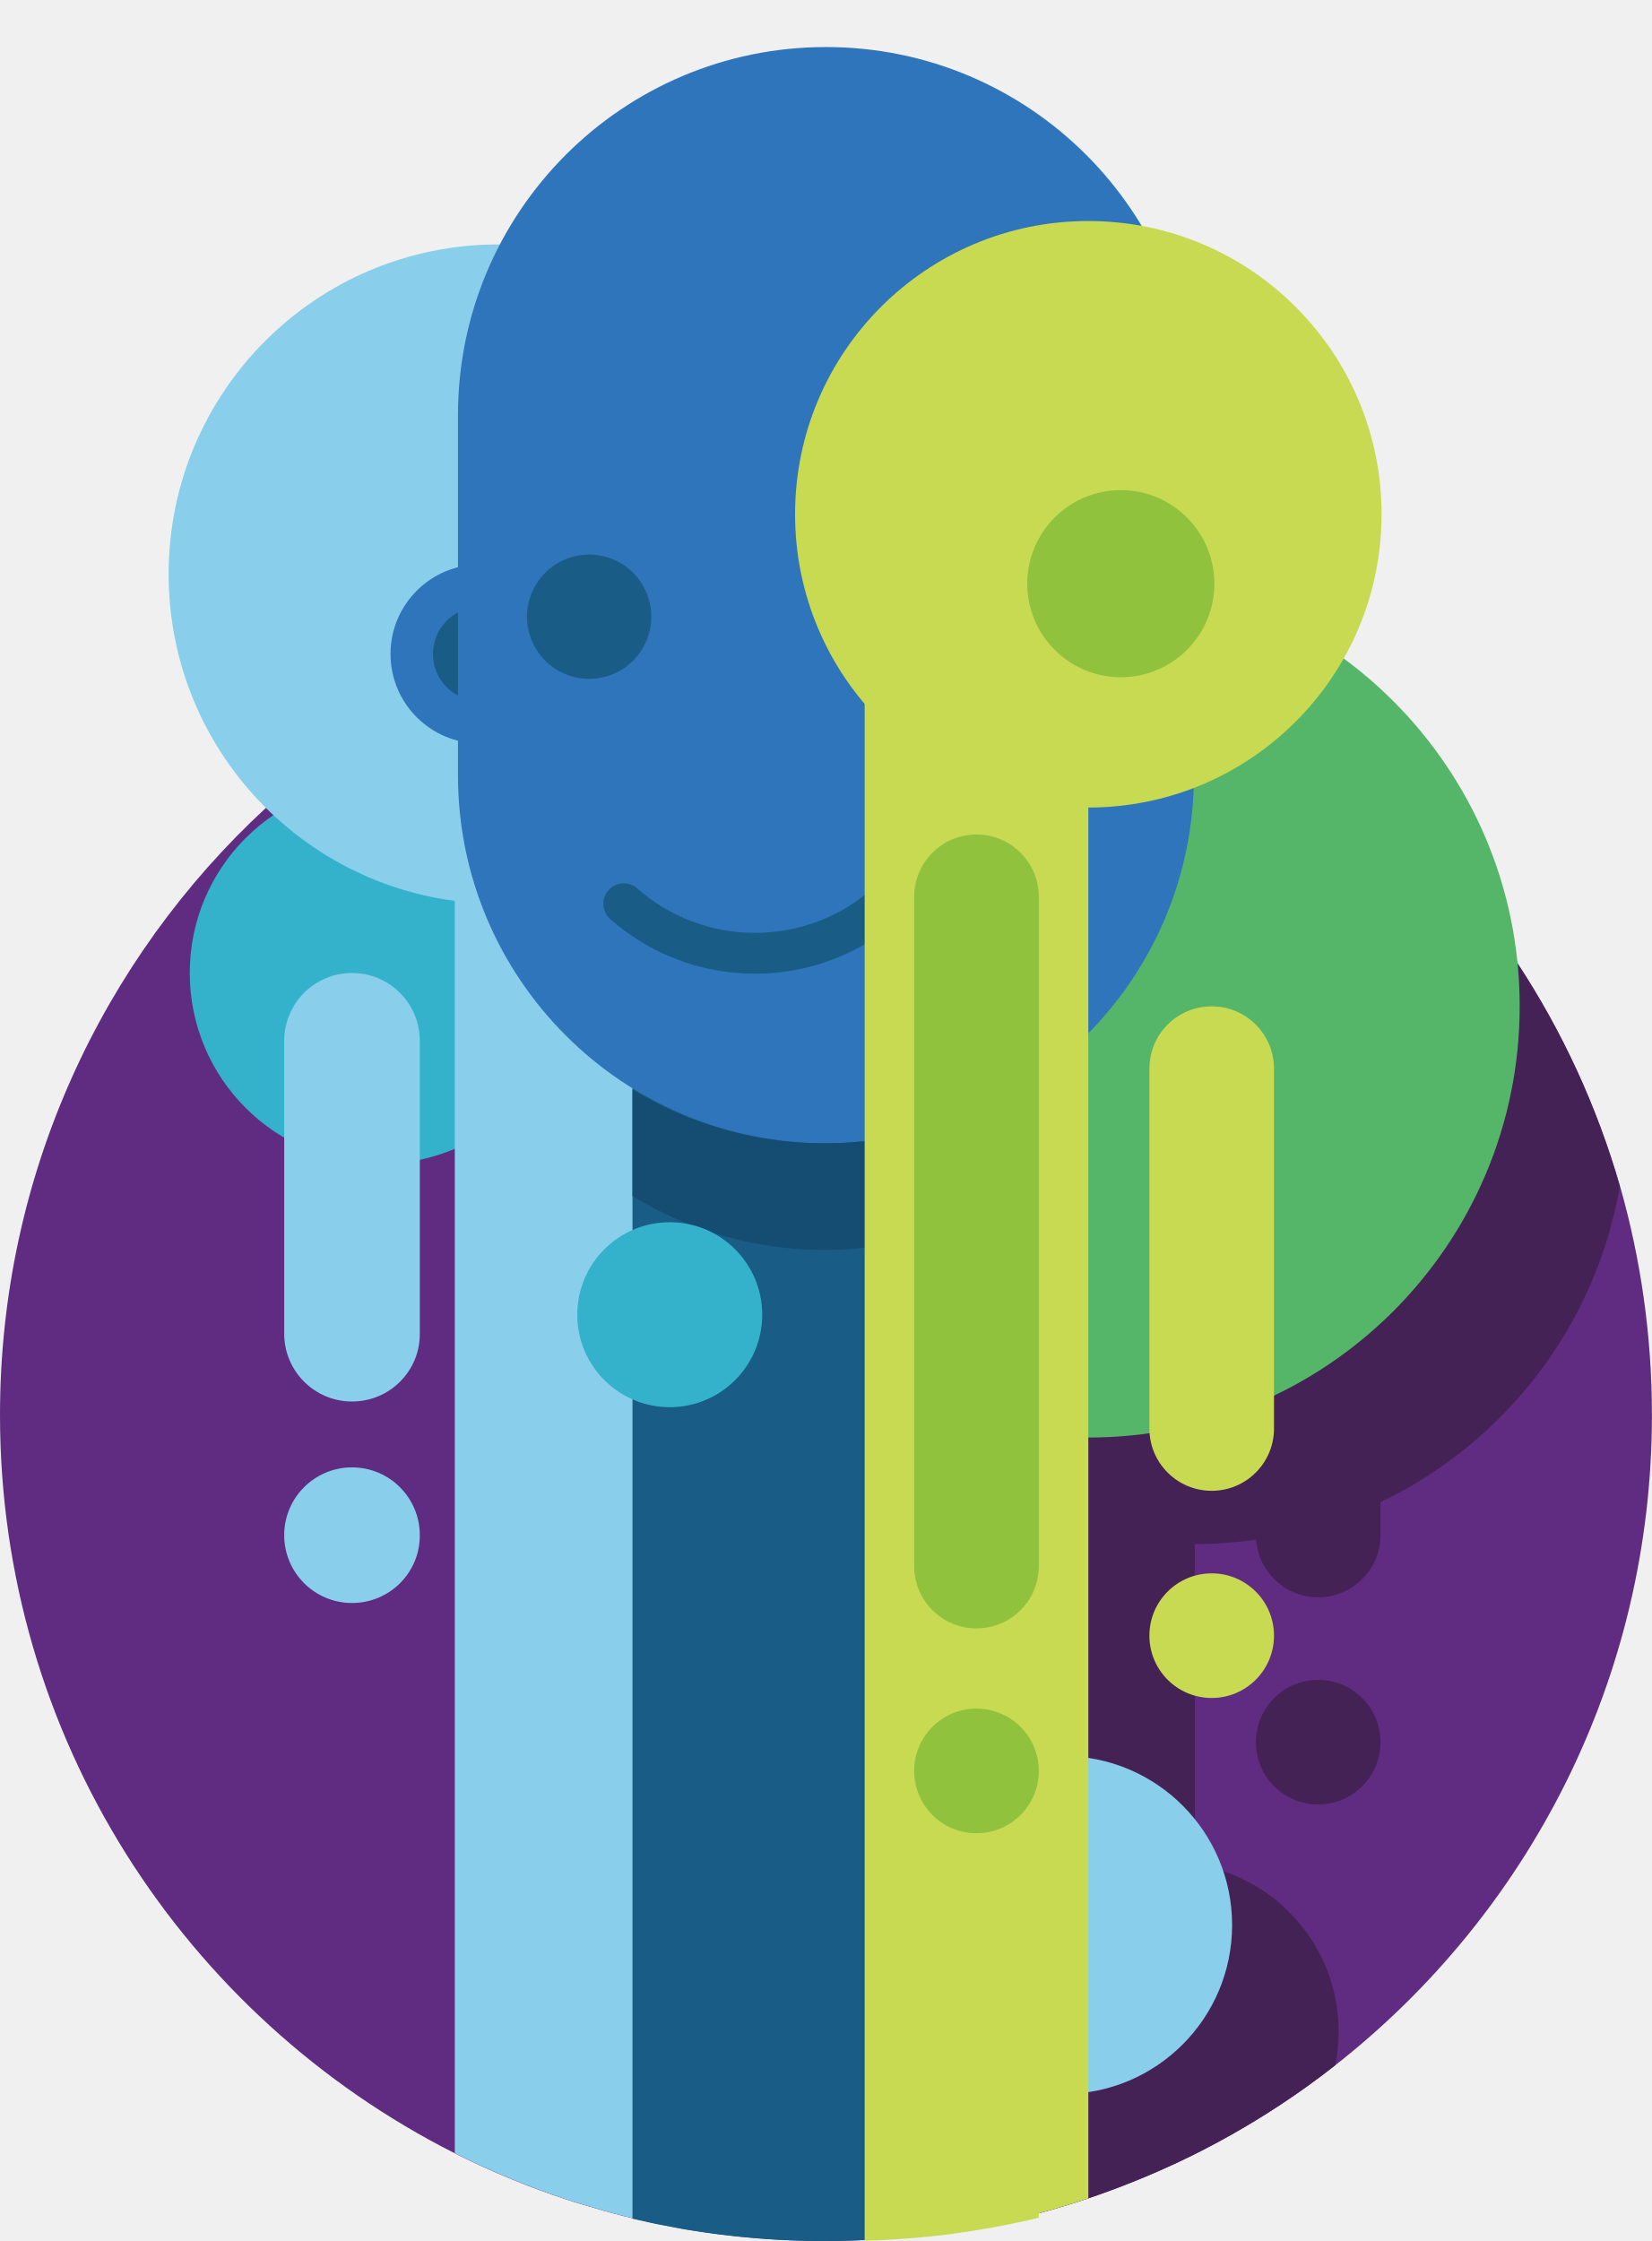
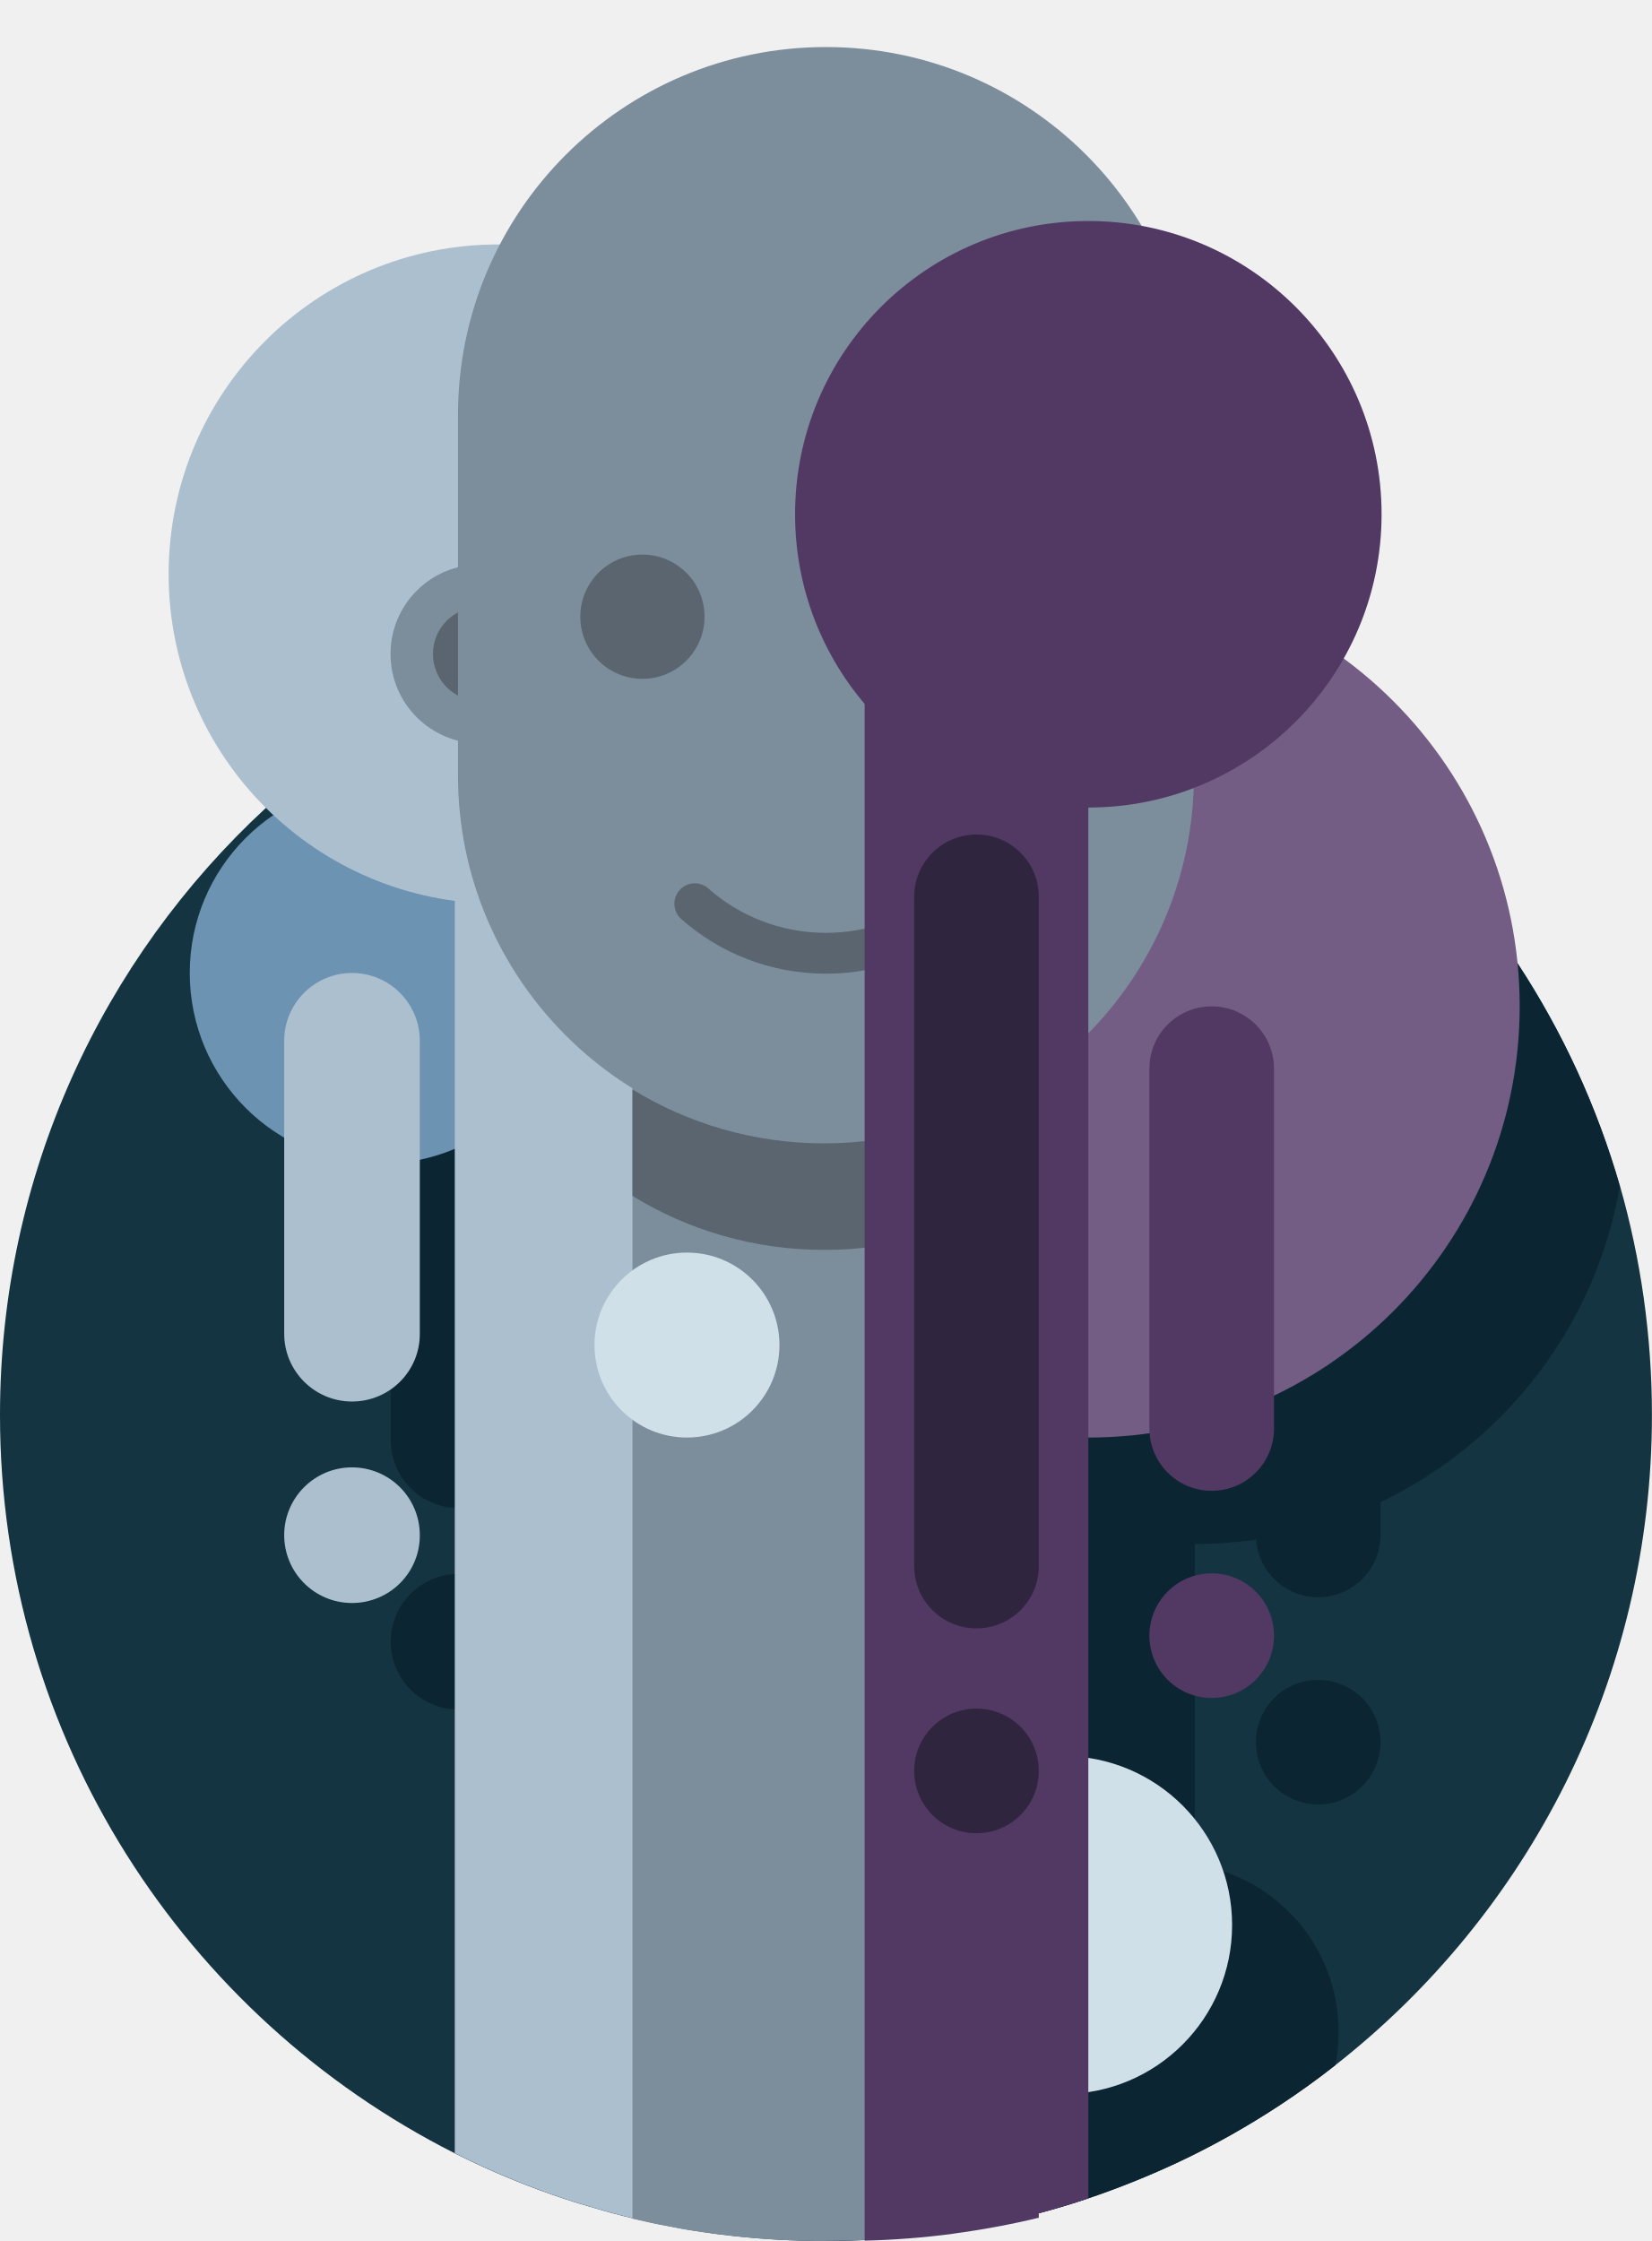
- <svg xmlns="http://www.w3.org/2000/svg" version="1.1" x="0px" y="0px" viewBox="0 0 930.6 1262.4" style="enable-background:new 0 0 930.6 1262.4;" xml:space="preserve">
+ <svg xmlns="http://www.w3.org/2000/svg" version="1.1" id="Layer_1" x="0px" y="0px" viewBox="0 0 930.6 1262.4" style="enable-background:new 0 0 930.6 1262.4;" xml:space="preserve">
  <style type="text/css">
- 	.st0{fill:#5F2C82;}
- 	.st1{fill:#442256;}
- 	.st2{fill:#195C86;}
- 	.st3{fill:#9B1E5A;}
- 	.st4{fill:#2E75BC;}
- 	.st5{fill:#FFFFFF;}
- 	.st6{fill:#90C23E;}
- 	.st7{fill:#C8DA52;}
- 	.st8{fill:#34B2CC;}
- 	.st9{fill:#89CEEA;}
- 	.st10{fill:#55B66A;}
- 	.st11{fill:#144C72;}
- 	.st12{fill:none;stroke:#195C86;stroke-width:23;stroke-linecap:round;stroke-miterlimit:10;}
+ 	.st0{fill:#143441;}
+ 	.st1{fill:#0C2533;}
+ 	.st2{fill:#6D93B2;}
+ 	.st3{fill:#ABBFCF;}
+ 	.st4{fill:#735D84;}
+ 	.st5{fill:#CFE0E9;}
+ 	.st6{fill:#7C8D9C;}
+ 	.st7{fill:#5A6570;}
+ 	.st8{fill:#2E75BC;}
+ 	.st9{fill:#195C86;}
+ 	.st10{fill:none;stroke:#5A6570;stroke-width:23;stroke-linecap:round;stroke-miterlimit:10;}
+ 	.st11{fill:#513963;}
+ 	.st12{fill:#2F253F;}
</style>
  <g id="Layer_3">
    <g id="Layer_2">
      <path class="st0" d="M930.6,797.1c0,148.7-69.8,281.2-178.4,366.3c-9.9,7.8-20.2,15.2-30.8,22.2c-18.2,12-37.3,22.8-57.2,32.2    c-16.6,7.8-33.7,14.7-51.2,20.6c-9.2,3.1-18.5,5.9-27.9,8.4c-3.3,0.9-6.6,1.7-10,2.5c-9.3,2.2-18.6,4.2-28.1,5.9    c-6.7,1.2-13.5,2.2-20.3,3.1c-0.1,0-0.2,0-0.4,0.1c-12.9,1.7-26.1,2.9-39.3,3.5c-5.6,0.3-11.2,0.4-16.9,0.5c-1.6,0-3.3,0-4.9,0    c-20.3,0-40.4-1.3-60-3.8c-1.7-0.2-3.4-0.4-5.1-0.7c-2.3-0.3-4.5-0.6-6.8-1c-0.9-0.1-1.8-0.3-2.7-0.4c-1.3-0.2-2.5-0.4-3.8-0.6    c-0.2,0-0.4-0.1-0.6-0.1c-0.9-0.2-1.8-0.3-2.7-0.5c-0.9-0.2-1.8-0.3-2.6-0.5c-2.1-0.4-4.2-0.8-6.2-1.2c-1.2-0.2-2.4-0.5-3.7-0.7    c-2-0.4-4-0.8-6-1.3c-1.6-0.4-3.3-0.7-4.9-1.1c-1-0.2-2-0.5-3-0.7c-3.8-0.9-7.6-1.9-11.4-2.9c-0.3-0.1-0.5-0.1-0.8-0.2    c-1.4-0.4-2.8-0.8-4.3-1.2c-1.4-0.4-2.8-0.8-4.1-1.2c-0.5-0.1-1-0.3-1.4-0.4c-1.4-0.4-2.7-0.8-4.1-1.2c-1.3-0.4-2.7-0.8-4-1.2    c-0.3-0.1-0.5-0.2-0.8-0.2c-20.7-6.4-40.7-14.3-60-23.4c-3.4-1.6-6.8-3.3-10.2-5C104.2,1136.2,0,978.9,0,797.1    c0-135.2,57.7-257,149.8-342c23.5-21.6,49.1-40.9,76.7-57.4c6.9-4.1,13.9-8.1,21-11.9c6.7-3.6,13.6-7,20.5-10.2    c8.4-4,17-7.7,25.7-11.1c7.5-3,15-5.7,22.6-8.3c0.5-0.2,1.1-0.3,1.6-0.5c22-7.3,44.7-13.1,68-17.1c22-3.8,44.5-6,67.5-6.6    c4-0.1,8-0.2,12-0.2c0.3,0,0.6,0,1,0c9.2,0,18.3,0.3,27.3,0.8c4.3,0.3,8.6,0.6,12.9,0.9c9.3,0.8,18.6,1.9,27.8,3.3    c13.3,2,26.4,4.5,39.3,7.6c2.7,0.6,5.5,1.3,8.2,2c10.5,2.7,20.9,5.8,31.1,9.2c2.6,0.9,5.2,1.8,7.8,2.7c4.2,1.5,8.3,3,12.4,4.6    c3.6,1.4,7.1,2.8,10.7,4.3c4.5,1.9,8.9,3.8,13.3,5.8c0.6,0.3,1.1,0.5,1.7,0.8c7,3.2,13.9,6.6,20.7,10.1c1.1,0.5,2.1,1.1,3.2,1.7    c4.1,2.2,8.1,4.4,12.1,6.7c7.5,4.3,15,8.8,22.2,13.5c2.7,1.8,5.5,3.5,8.2,5.4c12.6,8.5,24.8,17.6,36.5,27.3    c21.8,18,41.8,37.9,60,59.5c11.9,14.2,23,29.1,33.2,44.7c25.1,38.3,44.7,80.6,57.7,125.7C924.3,709.2,930.6,752.4,930.6,797.1z" />
    </g>
  </g>
+   <g>
+     <path class="st1" d="M381.9,608.1c0-59.4-48.1-107.5-107.5-107.5s-107.5,48.1-107.5,107.5c0,39.6,21.4,74.1,53.2,92.8v110.4   c0,21.1,17.1,38.2,38.2,38.2c21.2,0,38.3-17.1,38.2-38.2v-98C345.3,703.1,381.9,659.9,381.9,608.1z" />
+     <path class="st1" d="M258.3,886.6c-21.1,0-38.2,17.1-38.2,38.2c0,21.1,17.1,38.2,38.2,38.2c21.2,0,38.3-17.1,38.2-38.2   C296.5,903.7,279.4,886.6,258.3,886.6z" />
+   </g>
  <g id="Layer_6">
    <g>
-       <path class="st1" d="M912.5,668.3c-13.5,78.7-65,144.5-134.8,177.9v18.5c0,9.7-3.9,18.5-10.3,24.8c-6.3,6.3-15.1,10.3-24.8,10.3    c-18.5,0-33.6-14.3-35-32.5c-11.3,1.6-22.8,2.5-34.5,2.5v180.4c45.8,6.9,81,46.4,81,94.2c0,6.5-0.6,12.9-1.9,19    c-9.9,7.8-20.2,15.2-30.8,22.2c-18.2,12-37.3,22.8-57.2,32.2c-16.6,7.8-33.7,14.7-51.2,20.6c-9.2,3.1-18.5,5.9-27.9,8.4    c-3.3,0.9-6.6,1.7-10,2.5c-9.3,2.2-18.6,4.2-28.1,5.9V834.6c-70.2-42.6-117-119.8-117-207.8c0-44,11.7-85.3,32.2-121    c20.5-35.6,49.8-65.6,84.8-86.9c0.2-9.4,2.5-18.4,6.5-26.3c10.3-20.8,31.7-35.2,56.5-35.2c3.6,0,7.2,0.3,10.6,0.9    c8.2,1.4,15.9,4.4,22.7,8.6c0.1,0.1,0.3,0.2,0.4,0.2c3.4,2.2,6.6,4.6,9.5,7.4c3,2.9,5.8,6,8.2,9.4c3.8-0.2,7.7-0.3,11.6-0.3    c2.1,0,4.2,0,6.3,0.1c1.1,0.5,2.1,1.1,3.2,1.7c4.1,2.2,8.1,4.4,12.1,6.7c7.5,4.3,15,8.8,22.2,13.5c2.7,1.8,5.5,3.5,8.2,5.4    c12.6,8.5,24.8,17.6,36.5,27.3c21.8,18,41.8,37.9,60,59.5c11.9,14.2,23,29.1,33.2,44.7C880,580.9,899.6,623.2,912.5,668.3z" />
-       <path class="st1" d="M742.6,946.3L742.6,946.3c-19.4,0-35.1,15.7-35.1,35.1v0c0,19.4,15.7,35.1,35.1,35.1h0    c19.4,0,35.1-15.7,35.1-35.1v0C777.7,962,762,946.3,742.6,946.3z" />
+       <path class="st1" d="M912.5,668.3c-13.5,78.7-65,144.5-134.8,177.9v18.5c0,9.7-3.9,18.5-10.3,24.8c-6.3,6.3-15.1,10.3-24.8,10.3    c-18.5,0-33.6-14.3-35-32.5c-11.3,1.6-22.8,2.5-34.5,2.5v180.4c45.8,6.9,81,46.4,81,94.2c0,6.5-0.6,12.9-1.9,19    c-9.9,7.8-20.2,15.2-30.8,22.2c-18.2,12-37.3,22.8-57.2,32.2c-16.6,7.8-33.7,14.7-51.2,20.6c-9.2,3.1-18.5,5.9-27.9,8.4    c-3.3,0.9-6.6,1.7-10,2.5c-9.3,2.2-18.6,4.2-28.1,5.9V834.6C476.8,792,430,714.8,430,626.8c0-44,11.7-85.3,32.2-121    c20.5-35.6,49.8-65.6,84.8-86.9c0.2-9.4,2.5-18.4,6.5-26.3c10.3-20.8,31.7-35.2,56.5-35.2c3.6,0,7.2,0.3,10.6,0.9    c8.2,1.4,15.9,4.4,22.7,8.6c0.1,0.1,0.3,0.2,0.4,0.2c3.4,2.2,6.6,4.6,9.5,7.4c3,2.9,5.8,6,8.2,9.4c3.8-0.2,7.7-0.3,11.6-0.3    c2.1,0,4.2,0,6.3,0.1c1.1,0.5,2.1,1.1,3.2,1.7c4.1,2.2,8.1,4.4,12.1,6.7c7.5,4.3,15,8.8,22.2,13.5c2.7,1.8,5.5,3.5,8.2,5.4    c12.6,8.5,24.8,17.6,36.5,27.3c21.8,18,41.8,37.9,60,59.5c11.9,14.2,23,29.1,33.2,44.7C880,580.9,899.6,623.2,912.5,668.3z" />
+       <path class="st1" d="M742.6,946.3L742.6,946.3c-19.4,0-35.1,15.7-35.1,35.1l0,0c0,19.4,15.7,35.1,35.1,35.1l0,0    c19.4,0,35.1-15.7,35.1-35.1l0,0C777.7,962,762,946.3,742.6,946.3z" />
    </g>
  </g>
-   <g id="Layer_1">
-     <rect x="-619.2" y="819.6" class="st2" width="311.6" height="306.3" />
-     <path class="st3" d="M-265.7,1141.2v76.6c-42.7,20.2-88.9,34.1-137.5,40.5c-0.1,0-0.2,0-0.4,0.1c-20,2.4-40.4,3.7-61.1,3.7   c-20.3,0-40.3-1.2-60-3.5c-49.2-6.3-95.9-20.3-139-40.7v-76.6c0-24.3,19.8-44.1,44.1-44.1h309.8   C-285.5,1097.1-265.7,1116.8-265.7,1141.2z" />
-     <circle class="st4" cx="-761.9" cy="638.8" r="72" />
-     <circle class="st2" cx="-761.9" cy="638.8" r="37.9" />
-     <circle class="st4" cx="-167.5" cy="638.8" r="72" />
-     <circle class="st2" cx="-167.5" cy="638.8" r="37.9" />
-     <path class="st4" d="M-464.7,1032.9L-464.7,1032.9c-163.8,0-296.4-132.8-296.4-296.4v-440C-761.1,132.8-628.5,0-464.7,0l0,0   c163.8,0,296.4,132.8,296.4,296.4v439.9C-168.3,900.2-300.9,1032.9-464.7,1032.9z" />
-     <circle class="st5" cx="-464.7" cy="297.2" r="223.7" />
-     <circle class="st2" cx="-598.2" cy="608.8" r="50.1" />
-     <circle class="st2" cx="-331.2" cy="608.8" r="50.1" />
-     <path class="st6" d="M-586.6,335.5L-586.6,335.5c-21.3-21.3-21.3-55.8,0-77.1l118-118c21.3-21.3,55.8-21.3,77.1,0l0,0   c21.3,21.3,21.3,55.8,0,77.1l-118,118C-530.8,356.8-565.3,356.8-586.6,335.5z" />
-     <path class="st6" d="M-537.7,454.1L-537.7,454.1c-21.3-21.3-21.3-55.8,0-77.1l118-118c21.3-21.3,55.8-21.3,77.1,0l0,0   c21.3,21.3,21.3,55.8,0,77.1l-118,118C-481.9,475.4-516.4,475.4-537.7,454.1z" />
-     <path class="st7" d="M-602.8,297.5L-602.8,297.5c0-30.1,24.4-54.5,54.5-54.5h166.9c30.1,0,54.5,24.4,54.5,54.5l0,0   c0,30.1-24.4,54.5-54.5,54.5h-166.8C-578.4,352-602.8,327.6-602.8,297.5z" />
-     <path class="st1" d="M-108.3,497.9v99.9c-13-18.8-34.7-31-59.2-31c-0.3,0-0.5,0-0.8,0V438.4C-146.5,456.4-126.5,476.3-108.3,497.9z   " />
-     <path class="st1" d="M-464.7,1262.1c20.7,0,41.1-1.3,61.1-3.7c-20,2.6-40.4,4-61.1,4c-20.3,0-40.4-1.3-60-3.8   C-505,1260.9-485,1262.1-464.7,1262.1z" />
-     <path class="st1" d="M-35.5,698.8c0,39.8-32.2,72-72,72c-0.3,0-0.5,0-0.8,0v25.5c0,106.1-55.6,199.2-139.3,251.6v109.4   c17.9,0.8,33,12.3,39,28.3c-18.2,12-37.3,22.8-57.2,32.2v-76.6c0-23.7-18.6-42.9-41.9-43.9V987.9   c83.7-52.4,139.3-145.5,139.3-251.6v-25.5c0.3,0,0.5,0,0.8,0c39.8,0,72-32.2,72-72c0-3.8-0.3-7.5-0.9-11.1   C-61.9,633-35.5,662.8-35.5,698.8z" />
-   </g>
-   <g id="Layer_4">
-     <circle class="st8" cx="214.4" cy="548.1" r="107.5" />
-     <circle class="st9" cx="280.7" cy="323.4" r="185.7" />
-     <path class="st9" d="M387,470.1v785.8c-0.2,0-0.4-0.1-0.6-0.1c-0.9-0.2-1.8-0.3-2.7-0.5c-0.9-0.2-1.8-0.3-2.6-0.5   c-2.1-0.4-4.2-0.8-6.2-1.2c-1.2-0.2-2.4-0.5-3.7-0.7c-2-0.4-4-0.8-6-1.3c-1.6-0.4-3.3-0.7-4.9-1.1c-1-0.2-2-0.5-3-0.7   c-3.8-0.9-7.6-1.9-11.4-2.9c-0.3-0.1-0.5-0.1-0.8-0.2c-1.4-0.4-2.8-0.8-4.3-1.2c-1.4-0.4-2.8-0.8-4.1-1.2c-0.5-0.1-1-0.3-1.4-0.4   c-1.4-0.4-2.7-0.8-4.1-1.2c-1.3-0.4-2.7-0.8-4-1.2c-0.3-0.1-0.5-0.2-0.8-0.2c-20.7-6.4-40.7-14.3-60-23.4c-3.4-1.6-6.8-3.3-10.2-5   V470.1H387z" />
-     <path class="st9" d="M198.3,789.5L198.3,789.5c-21.1,0-38.2-17.1-38.2-38.2v-165c0-21.1,17.1-38.2,38.2-38.2h0   c21.1,0,38.2,17.1,38.2,38.2v165C236.6,772.4,219.5,789.5,198.3,789.5z" />
-     <path class="st9" d="M198.3,903L198.3,903c-21.1,0-38.2-17.1-38.2-38.2v0c0-21.1,17.1-38.2,38.2-38.2h0c21.1,0,38.2,17.1,38.2,38.2   v0C236.6,885.9,219.5,903,198.3,903z" />
-     <circle class="st10" cx="613.1" cy="566.8" r="243" />
-     <circle class="st9" cx="598.9" cy="1084.4" r="95.2" />
-   </g>
-   <g id="Layer_2_1_">
-     <circle class="st4" cx="270.4" cy="368.4" r="50.4" />
-     <circle class="st2" cx="270.4" cy="368.4" r="26.5" />
-     <circle class="st4" cx="683.2" cy="368.4" r="50.4" />
-     <circle class="st2" cx="683.2" cy="368.4" r="26.5" />
-     <path class="st2" d="M574.3,494.8v754.5c-15.8,3.8-32,6.8-48.4,9c-0.1,0-0.2,0-0.4,0.1c-16.2,2.1-32.6,3.4-49.3,3.8   c-3.9,0.1-7.9,0.2-11.8,0.2c-1.7,0-3.4,0-5.1,0c-18.6-0.2-37-1.5-54.9-3.8c-1.7-0.2-3.4-0.4-5.1-0.7c-2.3-0.3-4.5-0.6-6.8-1   c-0.9-0.1-1.8-0.3-2.7-0.4c-1.5-0.2-2.9-0.5-4.4-0.7c-0.9-0.2-1.8-0.3-2.7-0.5c-0.9-0.2-1.8-0.3-2.6-0.5c-1.4-0.3-2.7-0.5-4.1-0.8   c-0.7-0.1-1.4-0.3-2.1-0.4c-1.2-0.2-2.4-0.5-3.7-0.7c-2-0.4-4-0.8-6-1.3c-1.6-0.4-3.3-0.7-4.9-1.1c-1-0.2-2-0.5-3-0.7v-755H574.3z" />
-     <path class="st4" d="M465.3,644L465.3,644C350.7,644,258,551.1,258,436.7V233.9c0-114.5,92.7-207.4,207.3-207.4l0,0   c114.6,0,207.3,92.9,207.3,207.3v202.8C672.6,551.2,579.9,644,465.3,644z" />
-     <circle class="st2" cx="331.9" cy="347.4" r="35" />
-     <circle class="st2" cx="538.7" cy="347.4" r="35" />
-     <path class="st11" d="M574.3,612.6v60c-31.8,19.9-69.5,31.5-109.9,31.5c-39.6,0-76.6-11.1-108.1-30.4v-60   c31.5,19.3,68.5,30.4,108.1,30.4C504.8,644,542.4,632.5,574.3,612.6z" />
-     <path class="st12" d="M499.2,509.1c-19.7,17.4-45.6,27.9-73.9,27.9c-28.3,0-54.2-10.5-73.9-27.9" />
-   </g>
-   <g id="Layer_5">
-     <circle class="st7" cx="613.1" cy="289.7" r="165.2" />
-     <path class="st7" d="M613.1,360.5v877.9c-9.2,3.1-18.5,5.9-27.9,8.4v2.5c-15.8,3.8-32,6.8-48.4,9c-0.1,0-0.2,0-0.4,0.1   c-16.2,2.1-32.7,3.4-49.3,3.8V360.5c0-0.5,0-1,0-1.5c0.2-9.4,2.5-18.4,6.5-26.3c10.3-20.8,31.7-35.2,56.5-35.2   c12.2,0,23.6,3.5,33.3,9.5c7.1,4.4,13.3,10.2,18.1,17.1c6.4,9.1,10.5,19.9,11.4,31.6C613,357.3,613.1,358.9,613.1,360.5z" />
-     <path class="st6" d="M550.1,470.1L550.1,470.1c-19.4,0-35.1,15.7-35.1,35.1v377c0,19.4,15.7,35.1,35.1,35.1h0   c19.4,0,35.1-15.7,35.1-35.1v-377C585.2,485.8,569.5,470.1,550.1,470.1z" />
-     <path class="st7" d="M682.6,566.9L682.6,566.9c-19.4,0-35.1,15.7-35.1,35.1v202.7c0,19.4,15.7,35.1,35.1,35.1h0   c19.4,0,35.1-15.7,35.1-35.1V602C717.7,582.6,702,566.9,682.6,566.9z" />
-     <path class="st7" d="M682.6,886.3L682.6,886.3c-19.4,0-35.1,15.7-35.1,35.1v0c0,19.4,15.7,35.1,35.1,35.1h0   c19.4,0,35.1-15.7,35.1-35.1v0C717.7,902,702,886.3,682.6,886.3z" />
-     <circle class="st6" cx="631.4" cy="328.8" r="52.7" />
-     <circle class="st6" cx="550.1" cy="997.6" r="35.1" />
-     <circle class="st8" cx="377.3" cy="740.6" r="52.1" />
-   </g>
+   <circle class="st2" cx="214.4" cy="548.1" r="107.5" />
+   <circle class="st3" cx="280.7" cy="323.4" r="185.7" />
+   <path class="st3" d="M387,470.1v785.8c-0.2,0-0.4-0.1-0.6-0.1c-0.9-0.2-1.8-0.3-2.7-0.5c-0.9-0.2-1.8-0.3-2.6-0.5  c-2.1-0.4-4.2-0.8-6.2-1.2c-1.2-0.2-2.4-0.5-3.7-0.7c-2-0.4-4-0.8-6-1.3c-1.6-0.4-3.3-0.7-4.9-1.1c-1-0.2-2-0.5-3-0.7  c-3.8-0.9-7.6-1.9-11.4-2.9c-0.3-0.1-0.5-0.1-0.8-0.2c-1.4-0.4-2.8-0.8-4.3-1.2c-1.4-0.4-2.8-0.8-4.1-1.2c-0.5-0.1-1-0.3-1.4-0.4  c-1.4-0.4-2.7-0.8-4.1-1.2c-1.3-0.4-2.7-0.8-4-1.2c-0.3-0.1-0.5-0.2-0.8-0.2c-20.7-6.4-40.7-14.3-60-23.4c-3.4-1.6-6.8-3.3-10.2-5  V470.1H387z" />
+   <path class="st3" d="M198.3,789.5L198.3,789.5c-21.1,0-38.2-17.1-38.2-38.2v-165c0-21.1,17.1-38.2,38.2-38.2l0,0  c21.1,0,38.2,17.1,38.2,38.2v165C236.6,772.4,219.5,789.5,198.3,789.5z" />
+   <path class="st3" d="M198.3,903L198.3,903c-21.1,0-38.2-17.1-38.2-38.2l0,0c0-21.1,17.1-38.2,38.2-38.2l0,0  c21.1,0,38.2,17.1,38.2,38.2l0,0C236.6,885.9,219.5,903,198.3,903z" />
+   <circle class="st4" cx="613.1" cy="566.8" r="243" />
+   <circle class="st5" cx="598.9" cy="1084.4" r="95.2" />
+   <circle class="st6" cx="270.4" cy="368.4" r="50.4" />
+   <circle class="st7" cx="270.4" cy="368.4" r="26.5" />
+   <circle class="st8" cx="683.2" cy="368.4" r="50.4" />
+   <circle class="st9" cx="683.2" cy="368.4" r="26.5" />
+   <path class="st6" d="M574.3,494.8v754.5c-15.8,3.8-32,6.8-48.4,9c-0.1,0-0.2,0-0.4,0.1c-16.2,2.1-32.6,3.4-49.3,3.8  c-3.9,0.1-7.9,0.2-11.8,0.2c-1.7,0-3.4,0-5.1,0c-18.6-0.2-37-1.5-54.9-3.8c-1.7-0.2-3.4-0.4-5.1-0.7c-2.3-0.3-4.5-0.6-6.8-1  c-0.9-0.1-1.8-0.3-2.7-0.4c-1.5-0.2-2.9-0.5-4.4-0.7c-0.9-0.2-1.8-0.3-2.7-0.5c-0.9-0.2-1.8-0.3-2.6-0.5c-1.4-0.3-2.7-0.5-4.1-0.8  c-0.7-0.1-1.4-0.3-2.1-0.4c-1.2-0.2-2.4-0.5-3.7-0.7c-2-0.4-4-0.8-6-1.3c-1.6-0.4-3.3-0.7-4.9-1.1c-1-0.2-2-0.5-3-0.7v-755  L574.3,494.8L574.3,494.8z" />
+   <path class="st6" d="M465.3,644L465.3,644C350.7,644,258,551.1,258,436.7V233.9c0-114.5,92.7-207.4,207.3-207.4l0,0  c114.6,0,207.3,92.9,207.3,207.3v202.8C672.6,551.2,579.9,644,465.3,644z" />
+   <circle class="st7" cx="361.9" cy="347.4" r="35" />
+   <circle class="st9" cx="538.7" cy="347.4" r="35" />
+   <path class="st7" d="M574.3,612.6v60c-31.8,19.9-69.5,31.5-109.9,31.5c-39.6,0-76.6-11.1-108.1-30.4v-60  c31.5,19.3,68.5,30.4,108.1,30.4C504.8,644,542.4,632.5,574.3,612.6z" />
+   <path class="st10" d="M539.2,509.1c-19.7,17.4-45.6,27.9-73.9,27.9s-54.2-10.5-73.9-27.9" />
+   <circle class="st11" cx="613.1" cy="289.7" r="165.2" />
+   <path class="st11" d="M613.1,360.5v877.9c-9.2,3.1-18.5,5.9-27.9,8.4v2.5c-15.8,3.8-32,6.8-48.4,9c-0.1,0-0.2,0-0.4,0.1  c-16.2,2.1-32.7,3.4-49.3,3.8V360.5c0-0.5,0-1,0-1.5c0.2-9.4,2.5-18.4,6.5-26.3c10.3-20.8,31.7-35.2,56.5-35.2  c12.2,0,23.6,3.5,33.3,9.5c7.1,4.4,13.3,10.2,18.1,17.1c6.4,9.1,10.5,19.9,11.4,31.6C613,357.3,613.1,358.9,613.1,360.5z" />
+   <path class="st12" d="M550.1,470.1L550.1,470.1c-19.4,0-35.1,15.7-35.1,35.1v377c0,19.4,15.7,35.1,35.1,35.1l0,0  c19.4,0,35.1-15.7,35.1-35.1v-377C585.2,485.8,569.5,470.1,550.1,470.1z" />
+   <path class="st11" d="M682.6,566.9L682.6,566.9c-19.4,0-35.1,15.7-35.1,35.1v202.7c0,19.4,15.7,35.1,35.1,35.1l0,0  c19.4,0,35.1-15.7,35.1-35.1V602C717.7,582.6,702,566.9,682.6,566.9z" />
+   <path class="st11" d="M682.6,886.3L682.6,886.3c-19.4,0-35.1,15.7-35.1,35.1l0,0c0,19.4,15.7,35.1,35.1,35.1l0,0  c19.4,0,35.1-15.7,35.1-35.1l0,0C717.7,902,702,886.3,682.6,886.3z" />
+   <circle class="st12" cx="550.1" cy="997.6" r="35.1" />
+   <circle class="st5" cx="387" cy="757.7" r="52.1" />
</svg>
